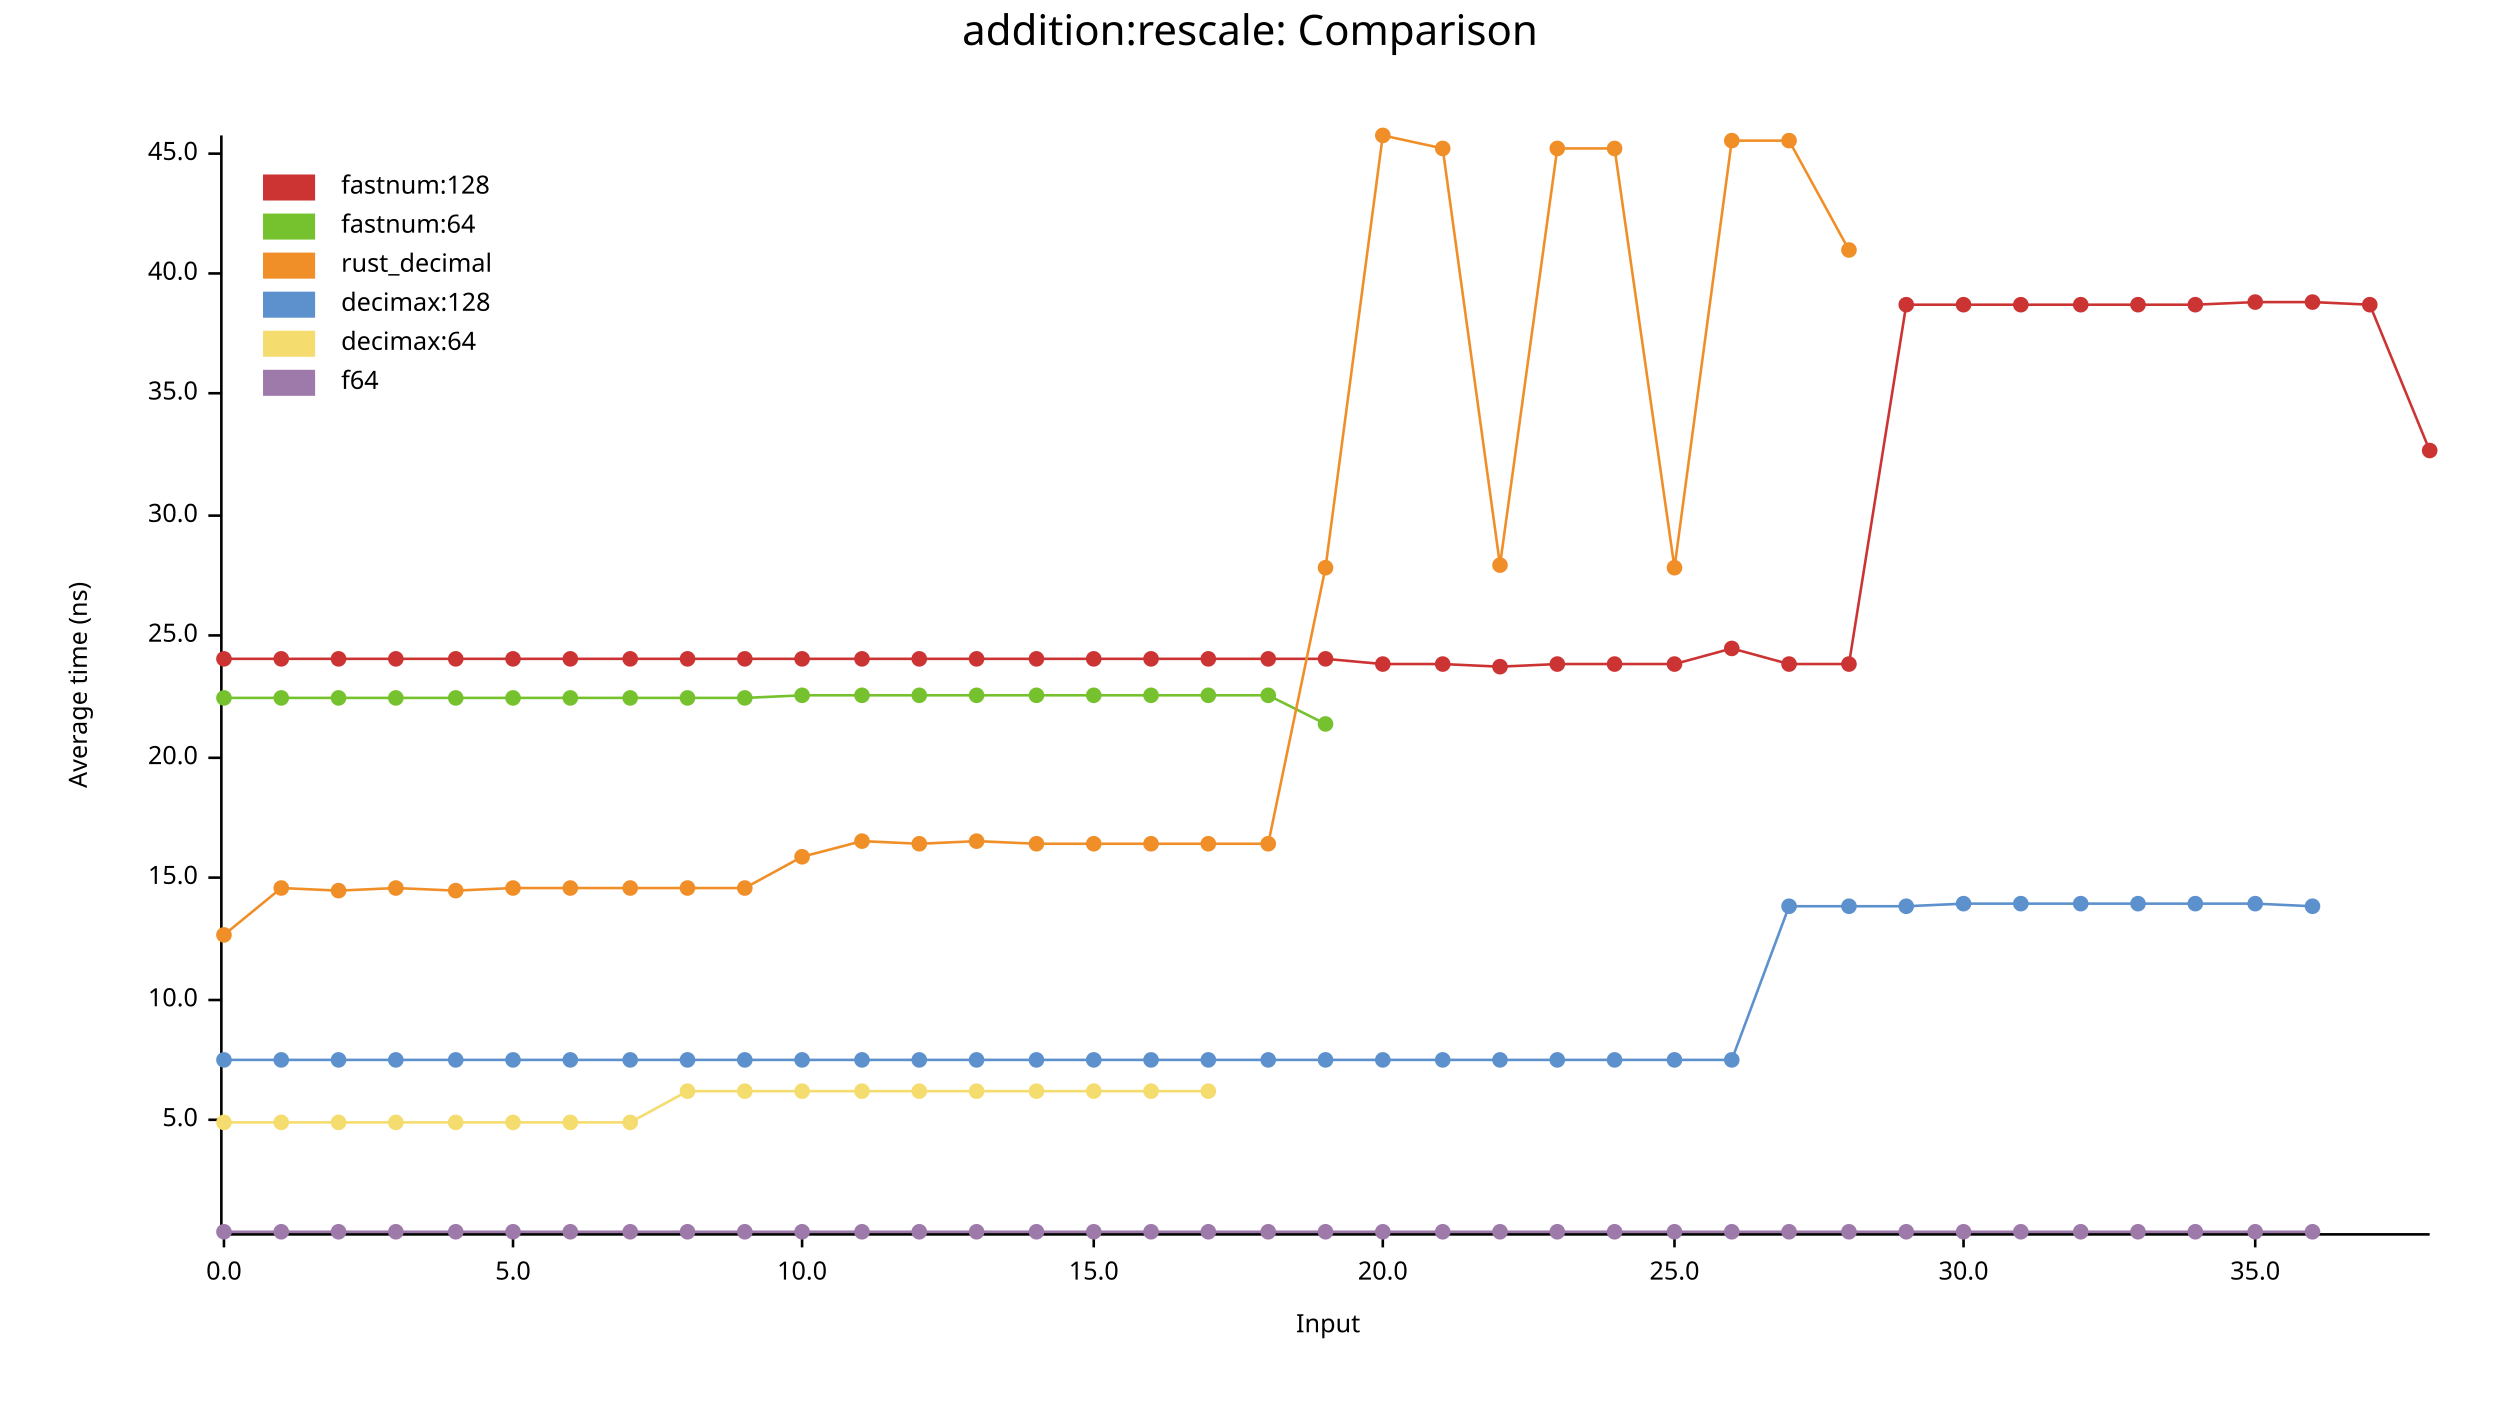
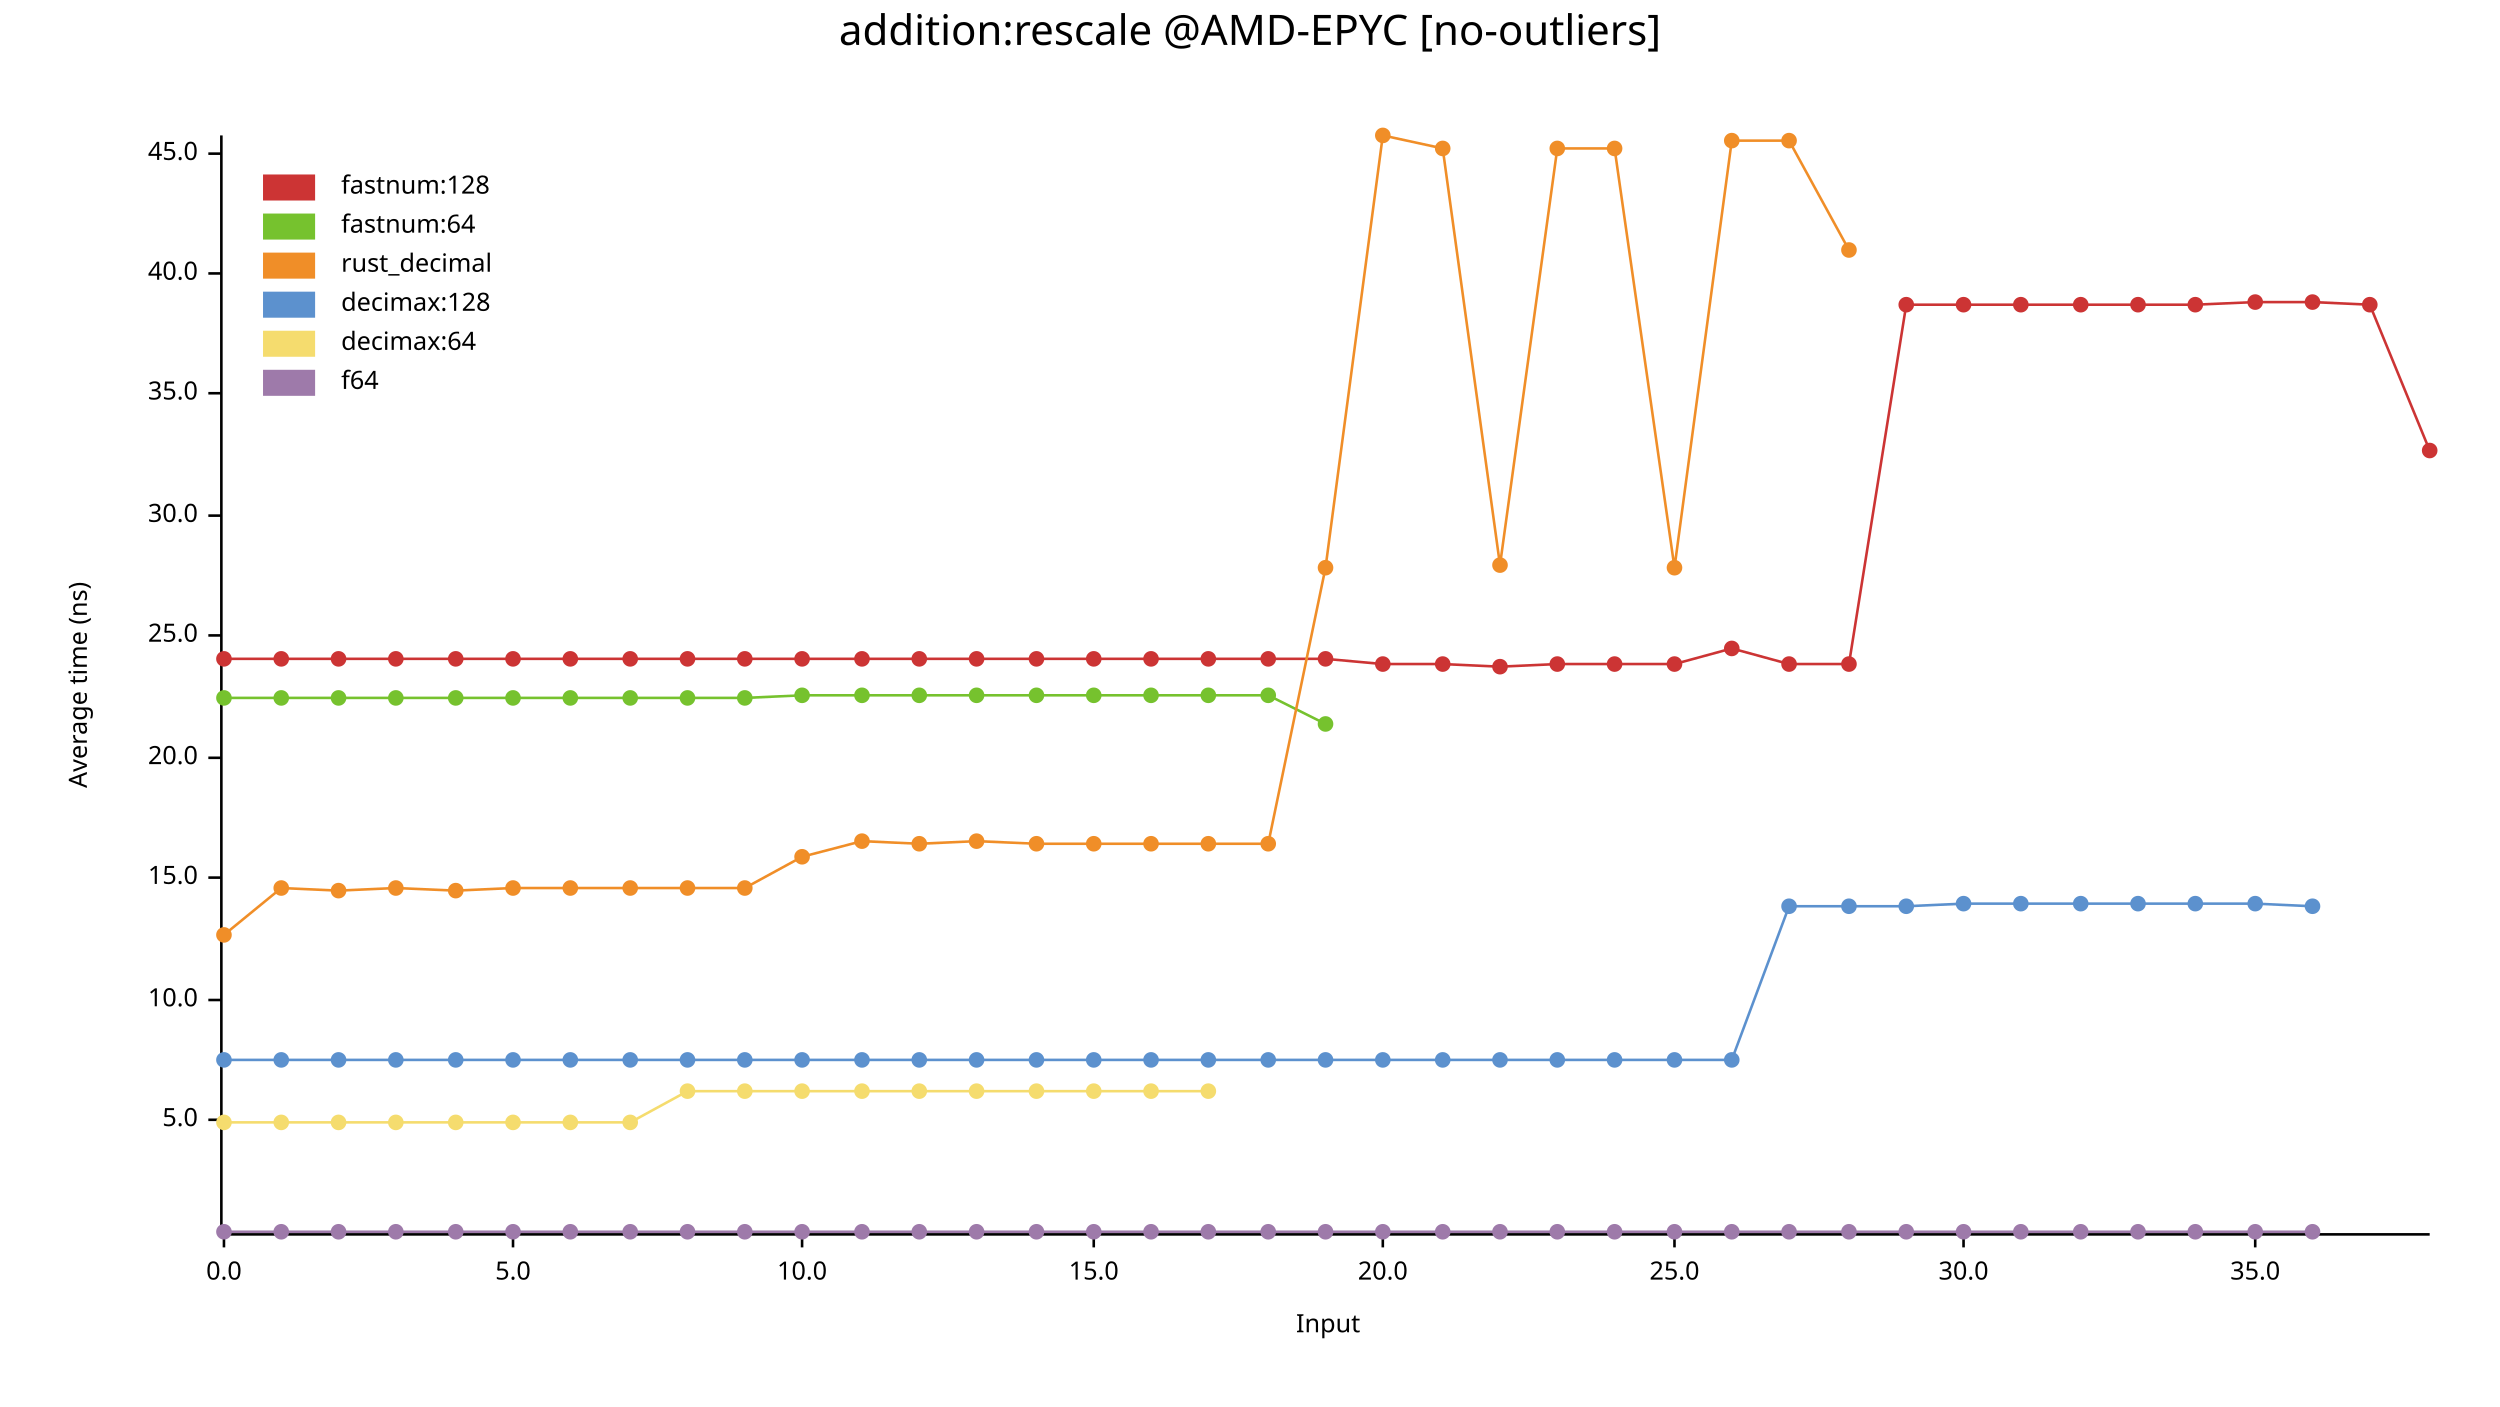
<svg xmlns="http://www.w3.org/2000/svg" width="960" height="540" viewBox="0 0 960 540">
  <text x="480" y="5" dy="0.76em" text-anchor="middle" font-family="sans-serif" font-size="16.129" opacity="1" fill="#000000">
- addition:rescale: Comparison
+ addition:rescale @AMD-EPYC [no-outliers]
</text>
  <text x="26" y="263" dy="0.76em" text-anchor="middle" font-family="sans-serif" font-size="9.677" opacity="1" fill="#000000" transform="rotate(270, 26, 263)">
Average time (ns)
</text>
  <text x="510" y="514" dy="-0.5ex" text-anchor="middle" font-family="sans-serif" font-size="9.677" opacity="1" fill="#000000">
Input
</text>
  <polyline fill="none" opacity="1" stroke="#000000" stroke-width="1" points="85,52 85,473 " />
  <text x="76" y="430" dy="0.5ex" text-anchor="end" font-family="sans-serif" font-size="9.677" opacity="1" fill="#000000">
5.0
</text>
  <polyline fill="none" opacity="1" stroke="#000000" stroke-width="1" points="80,430 85,430 " />
  <text x="76" y="384" dy="0.5ex" text-anchor="end" font-family="sans-serif" font-size="9.677" opacity="1" fill="#000000">
10.0
</text>
  <polyline fill="none" opacity="1" stroke="#000000" stroke-width="1" points="80,384 85,384 " />
  <text x="76" y="337" dy="0.5ex" text-anchor="end" font-family="sans-serif" font-size="9.677" opacity="1" fill="#000000">
15.0
</text>
  <polyline fill="none" opacity="1" stroke="#000000" stroke-width="1" points="80,337 85,337 " />
  <text x="76" y="291" dy="0.5ex" text-anchor="end" font-family="sans-serif" font-size="9.677" opacity="1" fill="#000000">
20.0
</text>
  <polyline fill="none" opacity="1" stroke="#000000" stroke-width="1" points="80,291 85,291 " />
  <text x="76" y="244" dy="0.5ex" text-anchor="end" font-family="sans-serif" font-size="9.677" opacity="1" fill="#000000">
25.0
</text>
  <polyline fill="none" opacity="1" stroke="#000000" stroke-width="1" points="80,244 85,244 " />
  <text x="76" y="198" dy="0.5ex" text-anchor="end" font-family="sans-serif" font-size="9.677" opacity="1" fill="#000000">
30.0
</text>
  <polyline fill="none" opacity="1" stroke="#000000" stroke-width="1" points="80,198 85,198 " />
  <text x="76" y="151" dy="0.5ex" text-anchor="end" font-family="sans-serif" font-size="9.677" opacity="1" fill="#000000">
35.0
</text>
  <polyline fill="none" opacity="1" stroke="#000000" stroke-width="1" points="80,151 85,151 " />
  <text x="76" y="105" dy="0.5ex" text-anchor="end" font-family="sans-serif" font-size="9.677" opacity="1" fill="#000000">
40.0
</text>
  <polyline fill="none" opacity="1" stroke="#000000" stroke-width="1" points="80,105 85,105 " />
  <text x="76" y="59" dy="0.5ex" text-anchor="end" font-family="sans-serif" font-size="9.677" opacity="1" fill="#000000">
45.0
</text>
  <polyline fill="none" opacity="1" stroke="#000000" stroke-width="1" points="80,59 85,59 " />
  <polyline fill="none" opacity="1" stroke="#000000" stroke-width="1" points="86,474 933,474 " />
  <text x="86" y="484" dy="0.76em" text-anchor="middle" font-family="sans-serif" font-size="9.677" opacity="1" fill="#000000">
0.0
</text>
  <polyline fill="none" opacity="1" stroke="#000000" stroke-width="1" points="86,474 86,479 " />
  <text x="197" y="484" dy="0.76em" text-anchor="middle" font-family="sans-serif" font-size="9.677" opacity="1" fill="#000000">
5.0
</text>
  <polyline fill="none" opacity="1" stroke="#000000" stroke-width="1" points="197,474 197,479 " />
  <text x="308" y="484" dy="0.76em" text-anchor="middle" font-family="sans-serif" font-size="9.677" opacity="1" fill="#000000">
10.0
</text>
  <polyline fill="none" opacity="1" stroke="#000000" stroke-width="1" points="308,474 308,479 " />
  <text x="420" y="484" dy="0.76em" text-anchor="middle" font-family="sans-serif" font-size="9.677" opacity="1" fill="#000000">
15.0
</text>
  <polyline fill="none" opacity="1" stroke="#000000" stroke-width="1" points="420,474 420,479 " />
  <text x="531" y="484" dy="0.76em" text-anchor="middle" font-family="sans-serif" font-size="9.677" opacity="1" fill="#000000">
20.0
</text>
  <polyline fill="none" opacity="1" stroke="#000000" stroke-width="1" points="531,474 531,479 " />
  <text x="643" y="484" dy="0.76em" text-anchor="middle" font-family="sans-serif" font-size="9.677" opacity="1" fill="#000000">
25.0
</text>
  <polyline fill="none" opacity="1" stroke="#000000" stroke-width="1" points="643,474 643,479 " />
  <text x="754" y="484" dy="0.76em" text-anchor="middle" font-family="sans-serif" font-size="9.677" opacity="1" fill="#000000">
30.0
</text>
  <polyline fill="none" opacity="1" stroke="#000000" stroke-width="1" points="754,474 754,479 " />
  <text x="866" y="484" dy="0.76em" text-anchor="middle" font-family="sans-serif" font-size="9.677" opacity="1" fill="#000000">
35.0
</text>
  <polyline fill="none" opacity="1" stroke="#000000" stroke-width="1" points="866,474 866,479 " />
  <circle cx="86" cy="253" r="3" opacity="1" fill="#CC3434" stroke="none" stroke-width="1" />
  <circle cx="108" cy="253" r="3" opacity="1" fill="#CC3434" stroke="none" stroke-width="1" />
  <circle cx="130" cy="253" r="3" opacity="1" fill="#CC3434" stroke="none" stroke-width="1" />
  <circle cx="152" cy="253" r="3" opacity="1" fill="#CC3434" stroke="none" stroke-width="1" />
  <circle cx="175" cy="253" r="3" opacity="1" fill="#CC3434" stroke="none" stroke-width="1" />
  <circle cx="197" cy="253" r="3" opacity="1" fill="#CC3434" stroke="none" stroke-width="1" />
  <circle cx="219" cy="253" r="3" opacity="1" fill="#CC3434" stroke="none" stroke-width="1" />
  <circle cx="242" cy="253" r="3" opacity="1" fill="#CC3434" stroke="none" stroke-width="1" />
  <circle cx="264" cy="253" r="3" opacity="1" fill="#CC3434" stroke="none" stroke-width="1" />
  <circle cx="286" cy="253" r="3" opacity="1" fill="#CC3434" stroke="none" stroke-width="1" />
  <circle cx="308" cy="253" r="3" opacity="1" fill="#CC3434" stroke="none" stroke-width="1" />
  <circle cx="331" cy="253" r="3" opacity="1" fill="#CC3434" stroke="none" stroke-width="1" />
  <circle cx="353" cy="253" r="3" opacity="1" fill="#CC3434" stroke="none" stroke-width="1" />
  <circle cx="375" cy="253" r="3" opacity="1" fill="#CC3434" stroke="none" stroke-width="1" />
  <circle cx="398" cy="253" r="3" opacity="1" fill="#CC3434" stroke="none" stroke-width="1" />
  <circle cx="420" cy="253" r="3" opacity="1" fill="#CC3434" stroke="none" stroke-width="1" />
  <circle cx="442" cy="253" r="3" opacity="1" fill="#CC3434" stroke="none" stroke-width="1" />
  <circle cx="464" cy="253" r="3" opacity="1" fill="#CC3434" stroke="none" stroke-width="1" />
  <circle cx="487" cy="253" r="3" opacity="1" fill="#CC3434" stroke="none" stroke-width="1" />
  <circle cx="509" cy="253" r="3" opacity="1" fill="#CC3434" stroke="none" stroke-width="1" />
  <circle cx="531" cy="255" r="3" opacity="1" fill="#CC3434" stroke="none" stroke-width="1" />
  <circle cx="554" cy="255" r="3" opacity="1" fill="#CC3434" stroke="none" stroke-width="1" />
  <circle cx="576" cy="256" r="3" opacity="1" fill="#CC3434" stroke="none" stroke-width="1" />
  <circle cx="598" cy="255" r="3" opacity="1" fill="#CC3434" stroke="none" stroke-width="1" />
  <circle cx="620" cy="255" r="3" opacity="1" fill="#CC3434" stroke="none" stroke-width="1" />
  <circle cx="643" cy="255" r="3" opacity="1" fill="#CC3434" stroke="none" stroke-width="1" />
  <circle cx="665" cy="249" r="3" opacity="1" fill="#CC3434" stroke="none" stroke-width="1" />
  <circle cx="687" cy="255" r="3" opacity="1" fill="#CC3434" stroke="none" stroke-width="1" />
  <circle cx="710" cy="255" r="3" opacity="1" fill="#CC3434" stroke="none" stroke-width="1" />
  <circle cx="732" cy="117" r="3" opacity="1" fill="#CC3434" stroke="none" stroke-width="1" />
  <circle cx="754" cy="117" r="3" opacity="1" fill="#CC3434" stroke="none" stroke-width="1" />
  <circle cx="776" cy="117" r="3" opacity="1" fill="#CC3434" stroke="none" stroke-width="1" />
  <circle cx="799" cy="117" r="3" opacity="1" fill="#CC3434" stroke="none" stroke-width="1" />
  <circle cx="821" cy="117" r="3" opacity="1" fill="#CC3434" stroke="none" stroke-width="1" />
  <circle cx="843" cy="117" r="3" opacity="1" fill="#CC3434" stroke="none" stroke-width="1" />
  <circle cx="866" cy="116" r="3" opacity="1" fill="#CC3434" stroke="none" stroke-width="1" />
  <circle cx="888" cy="116" r="3" opacity="1" fill="#CC3434" stroke="none" stroke-width="1" />
  <circle cx="910" cy="117" r="3" opacity="1" fill="#CC3434" stroke="none" stroke-width="1" />
  <circle cx="933" cy="173" r="3" opacity="1" fill="#CC3434" stroke="none" stroke-width="1" />
  <polyline fill="none" opacity="1" stroke="#CC3434" stroke-width="1" points="86,253 108,253 130,253 152,253 175,253 197,253 219,253 242,253 264,253 286,253 308,253 331,253 353,253 375,253 398,253 420,253 442,253 464,253 487,253 509,253 531,255 554,255 576,256 598,255 620,255 643,255 665,249 687,255 710,255 732,117 754,117 776,117 799,117 821,117 843,117 866,116 888,116 910,117 933,173 " />
  <circle cx="86" cy="268" r="3" opacity="1" fill="#76C22E" stroke="none" stroke-width="1" />
  <circle cx="108" cy="268" r="3" opacity="1" fill="#76C22E" stroke="none" stroke-width="1" />
  <circle cx="130" cy="268" r="3" opacity="1" fill="#76C22E" stroke="none" stroke-width="1" />
  <circle cx="152" cy="268" r="3" opacity="1" fill="#76C22E" stroke="none" stroke-width="1" />
  <circle cx="175" cy="268" r="3" opacity="1" fill="#76C22E" stroke="none" stroke-width="1" />
  <circle cx="197" cy="268" r="3" opacity="1" fill="#76C22E" stroke="none" stroke-width="1" />
  <circle cx="219" cy="268" r="3" opacity="1" fill="#76C22E" stroke="none" stroke-width="1" />
  <circle cx="242" cy="268" r="3" opacity="1" fill="#76C22E" stroke="none" stroke-width="1" />
  <circle cx="264" cy="268" r="3" opacity="1" fill="#76C22E" stroke="none" stroke-width="1" />
  <circle cx="286" cy="268" r="3" opacity="1" fill="#76C22E" stroke="none" stroke-width="1" />
  <circle cx="308" cy="267" r="3" opacity="1" fill="#76C22E" stroke="none" stroke-width="1" />
  <circle cx="331" cy="267" r="3" opacity="1" fill="#76C22E" stroke="none" stroke-width="1" />
  <circle cx="353" cy="267" r="3" opacity="1" fill="#76C22E" stroke="none" stroke-width="1" />
  <circle cx="375" cy="267" r="3" opacity="1" fill="#76C22E" stroke="none" stroke-width="1" />
  <circle cx="398" cy="267" r="3" opacity="1" fill="#76C22E" stroke="none" stroke-width="1" />
  <circle cx="420" cy="267" r="3" opacity="1" fill="#76C22E" stroke="none" stroke-width="1" />
  <circle cx="442" cy="267" r="3" opacity="1" fill="#76C22E" stroke="none" stroke-width="1" />
  <circle cx="464" cy="267" r="3" opacity="1" fill="#76C22E" stroke="none" stroke-width="1" />
  <circle cx="487" cy="267" r="3" opacity="1" fill="#76C22E" stroke="none" stroke-width="1" />
  <circle cx="509" cy="278" r="3" opacity="1" fill="#76C22E" stroke="none" stroke-width="1" />
  <polyline fill="none" opacity="1" stroke="#76C22E" stroke-width="1" points="86,268 108,268 130,268 152,268 175,268 197,268 219,268 242,268 264,268 286,268 308,267 331,267 353,267 375,267 398,267 420,267 442,267 464,267 487,267 509,278 " />
  <circle cx="86" cy="359" r="3" opacity="1" fill="#F08E28" stroke="none" stroke-width="1" />
  <circle cx="108" cy="341" r="3" opacity="1" fill="#F08E28" stroke="none" stroke-width="1" />
  <circle cx="130" cy="342" r="3" opacity="1" fill="#F08E28" stroke="none" stroke-width="1" />
  <circle cx="152" cy="341" r="3" opacity="1" fill="#F08E28" stroke="none" stroke-width="1" />
  <circle cx="175" cy="342" r="3" opacity="1" fill="#F08E28" stroke="none" stroke-width="1" />
  <circle cx="197" cy="341" r="3" opacity="1" fill="#F08E28" stroke="none" stroke-width="1" />
  <circle cx="219" cy="341" r="3" opacity="1" fill="#F08E28" stroke="none" stroke-width="1" />
  <circle cx="242" cy="341" r="3" opacity="1" fill="#F08E28" stroke="none" stroke-width="1" />
  <circle cx="264" cy="341" r="3" opacity="1" fill="#F08E28" stroke="none" stroke-width="1" />
  <circle cx="286" cy="341" r="3" opacity="1" fill="#F08E28" stroke="none" stroke-width="1" />
  <circle cx="308" cy="329" r="3" opacity="1" fill="#F08E28" stroke="none" stroke-width="1" />
  <circle cx="331" cy="323" r="3" opacity="1" fill="#F08E28" stroke="none" stroke-width="1" />
  <circle cx="353" cy="324" r="3" opacity="1" fill="#F08E28" stroke="none" stroke-width="1" />
  <circle cx="375" cy="323" r="3" opacity="1" fill="#F08E28" stroke="none" stroke-width="1" />
  <circle cx="398" cy="324" r="3" opacity="1" fill="#F08E28" stroke="none" stroke-width="1" />
  <circle cx="420" cy="324" r="3" opacity="1" fill="#F08E28" stroke="none" stroke-width="1" />
  <circle cx="442" cy="324" r="3" opacity="1" fill="#F08E28" stroke="none" stroke-width="1" />
  <circle cx="464" cy="324" r="3" opacity="1" fill="#F08E28" stroke="none" stroke-width="1" />
  <circle cx="487" cy="324" r="3" opacity="1" fill="#F08E28" stroke="none" stroke-width="1" />
  <circle cx="509" cy="218" r="3" opacity="1" fill="#F08E28" stroke="none" stroke-width="1" />
  <circle cx="531" cy="52" r="3" opacity="1" fill="#F08E28" stroke="none" stroke-width="1" />
  <circle cx="554" cy="57" r="3" opacity="1" fill="#F08E28" stroke="none" stroke-width="1" />
  <circle cx="576" cy="217" r="3" opacity="1" fill="#F08E28" stroke="none" stroke-width="1" />
  <circle cx="598" cy="57" r="3" opacity="1" fill="#F08E28" stroke="none" stroke-width="1" />
  <circle cx="620" cy="57" r="3" opacity="1" fill="#F08E28" stroke="none" stroke-width="1" />
  <circle cx="643" cy="218" r="3" opacity="1" fill="#F08E28" stroke="none" stroke-width="1" />
  <circle cx="665" cy="54" r="3" opacity="1" fill="#F08E28" stroke="none" stroke-width="1" />
  <circle cx="687" cy="54" r="3" opacity="1" fill="#F08E28" stroke="none" stroke-width="1" />
  <circle cx="710" cy="96" r="3" opacity="1" fill="#F08E28" stroke="none" stroke-width="1" />
  <polyline fill="none" opacity="1" stroke="#F08E28" stroke-width="1" points="86,359 108,341 130,342 152,341 175,342 197,341 219,341 242,341 264,341 286,341 308,329 331,323 353,324 375,323 398,324 420,324 442,324 464,324 487,324 509,218 531,52 554,57 576,217 598,57 620,57 643,218 665,54 687,54 710,96 " />
  <circle cx="86" cy="407" r="3" opacity="1" fill="#5C91CE" stroke="none" stroke-width="1" />
  <circle cx="108" cy="407" r="3" opacity="1" fill="#5C91CE" stroke="none" stroke-width="1" />
  <circle cx="130" cy="407" r="3" opacity="1" fill="#5C91CE" stroke="none" stroke-width="1" />
  <circle cx="152" cy="407" r="3" opacity="1" fill="#5C91CE" stroke="none" stroke-width="1" />
  <circle cx="175" cy="407" r="3" opacity="1" fill="#5C91CE" stroke="none" stroke-width="1" />
  <circle cx="197" cy="407" r="3" opacity="1" fill="#5C91CE" stroke="none" stroke-width="1" />
  <circle cx="219" cy="407" r="3" opacity="1" fill="#5C91CE" stroke="none" stroke-width="1" />
  <circle cx="242" cy="407" r="3" opacity="1" fill="#5C91CE" stroke="none" stroke-width="1" />
  <circle cx="264" cy="407" r="3" opacity="1" fill="#5C91CE" stroke="none" stroke-width="1" />
  <circle cx="286" cy="407" r="3" opacity="1" fill="#5C91CE" stroke="none" stroke-width="1" />
  <circle cx="308" cy="407" r="3" opacity="1" fill="#5C91CE" stroke="none" stroke-width="1" />
  <circle cx="331" cy="407" r="3" opacity="1" fill="#5C91CE" stroke="none" stroke-width="1" />
  <circle cx="353" cy="407" r="3" opacity="1" fill="#5C91CE" stroke="none" stroke-width="1" />
  <circle cx="375" cy="407" r="3" opacity="1" fill="#5C91CE" stroke="none" stroke-width="1" />
  <circle cx="398" cy="407" r="3" opacity="1" fill="#5C91CE" stroke="none" stroke-width="1" />
  <circle cx="420" cy="407" r="3" opacity="1" fill="#5C91CE" stroke="none" stroke-width="1" />
  <circle cx="442" cy="407" r="3" opacity="1" fill="#5C91CE" stroke="none" stroke-width="1" />
  <circle cx="464" cy="407" r="3" opacity="1" fill="#5C91CE" stroke="none" stroke-width="1" />
  <circle cx="487" cy="407" r="3" opacity="1" fill="#5C91CE" stroke="none" stroke-width="1" />
  <circle cx="509" cy="407" r="3" opacity="1" fill="#5C91CE" stroke="none" stroke-width="1" />
  <circle cx="531" cy="407" r="3" opacity="1" fill="#5C91CE" stroke="none" stroke-width="1" />
  <circle cx="554" cy="407" r="3" opacity="1" fill="#5C91CE" stroke="none" stroke-width="1" />
  <circle cx="576" cy="407" r="3" opacity="1" fill="#5C91CE" stroke="none" stroke-width="1" />
  <circle cx="598" cy="407" r="3" opacity="1" fill="#5C91CE" stroke="none" stroke-width="1" />
  <circle cx="620" cy="407" r="3" opacity="1" fill="#5C91CE" stroke="none" stroke-width="1" />
  <circle cx="643" cy="407" r="3" opacity="1" fill="#5C91CE" stroke="none" stroke-width="1" />
  <circle cx="665" cy="407" r="3" opacity="1" fill="#5C91CE" stroke="none" stroke-width="1" />
  <circle cx="687" cy="348" r="3" opacity="1" fill="#5C91CE" stroke="none" stroke-width="1" />
  <circle cx="710" cy="348" r="3" opacity="1" fill="#5C91CE" stroke="none" stroke-width="1" />
  <circle cx="732" cy="348" r="3" opacity="1" fill="#5C91CE" stroke="none" stroke-width="1" />
  <circle cx="754" cy="347" r="3" opacity="1" fill="#5C91CE" stroke="none" stroke-width="1" />
  <circle cx="776" cy="347" r="3" opacity="1" fill="#5C91CE" stroke="none" stroke-width="1" />
  <circle cx="799" cy="347" r="3" opacity="1" fill="#5C91CE" stroke="none" stroke-width="1" />
  <circle cx="821" cy="347" r="3" opacity="1" fill="#5C91CE" stroke="none" stroke-width="1" />
  <circle cx="843" cy="347" r="3" opacity="1" fill="#5C91CE" stroke="none" stroke-width="1" />
  <circle cx="866" cy="347" r="3" opacity="1" fill="#5C91CE" stroke="none" stroke-width="1" />
  <circle cx="888" cy="348" r="3" opacity="1" fill="#5C91CE" stroke="none" stroke-width="1" />
  <polyline fill="none" opacity="1" stroke="#5C91CE" stroke-width="1" points="86,407 108,407 130,407 152,407 175,407 197,407 219,407 242,407 264,407 286,407 308,407 331,407 353,407 375,407 398,407 420,407 442,407 464,407 487,407 509,407 531,407 554,407 576,407 598,407 620,407 643,407 665,407 687,348 710,348 732,348 754,347 776,347 799,347 821,347 843,347 866,347 888,348 " />
  <circle cx="86" cy="431" r="3" opacity="1" fill="#F5DC6E" stroke="none" stroke-width="1" />
  <circle cx="108" cy="431" r="3" opacity="1" fill="#F5DC6E" stroke="none" stroke-width="1" />
  <circle cx="130" cy="431" r="3" opacity="1" fill="#F5DC6E" stroke="none" stroke-width="1" />
  <circle cx="152" cy="431" r="3" opacity="1" fill="#F5DC6E" stroke="none" stroke-width="1" />
  <circle cx="175" cy="431" r="3" opacity="1" fill="#F5DC6E" stroke="none" stroke-width="1" />
  <circle cx="197" cy="431" r="3" opacity="1" fill="#F5DC6E" stroke="none" stroke-width="1" />
  <circle cx="219" cy="431" r="3" opacity="1" fill="#F5DC6E" stroke="none" stroke-width="1" />
  <circle cx="242" cy="431" r="3" opacity="1" fill="#F5DC6E" stroke="none" stroke-width="1" />
  <circle cx="264" cy="419" r="3" opacity="1" fill="#F5DC6E" stroke="none" stroke-width="1" />
  <circle cx="286" cy="419" r="3" opacity="1" fill="#F5DC6E" stroke="none" stroke-width="1" />
  <circle cx="308" cy="419" r="3" opacity="1" fill="#F5DC6E" stroke="none" stroke-width="1" />
  <circle cx="331" cy="419" r="3" opacity="1" fill="#F5DC6E" stroke="none" stroke-width="1" />
  <circle cx="353" cy="419" r="3" opacity="1" fill="#F5DC6E" stroke="none" stroke-width="1" />
  <circle cx="375" cy="419" r="3" opacity="1" fill="#F5DC6E" stroke="none" stroke-width="1" />
  <circle cx="398" cy="419" r="3" opacity="1" fill="#F5DC6E" stroke="none" stroke-width="1" />
  <circle cx="420" cy="419" r="3" opacity="1" fill="#F5DC6E" stroke="none" stroke-width="1" />
  <circle cx="442" cy="419" r="3" opacity="1" fill="#F5DC6E" stroke="none" stroke-width="1" />
  <circle cx="464" cy="419" r="3" opacity="1" fill="#F5DC6E" stroke="none" stroke-width="1" />
  <polyline fill="none" opacity="1" stroke="#F5DC6E" stroke-width="1" points="86,431 108,431 130,431 152,431 175,431 197,431 219,431 242,431 264,419 286,419 308,419 331,419 353,419 375,419 398,419 420,419 442,419 464,419 " />
  <circle cx="86" cy="473" r="3" opacity="1" fill="#9E7AAA" stroke="none" stroke-width="1" />
  <circle cx="108" cy="473" r="3" opacity="1" fill="#9E7AAA" stroke="none" stroke-width="1" />
  <circle cx="130" cy="473" r="3" opacity="1" fill="#9E7AAA" stroke="none" stroke-width="1" />
  <circle cx="152" cy="473" r="3" opacity="1" fill="#9E7AAA" stroke="none" stroke-width="1" />
  <circle cx="175" cy="473" r="3" opacity="1" fill="#9E7AAA" stroke="none" stroke-width="1" />
  <circle cx="197" cy="473" r="3" opacity="1" fill="#9E7AAA" stroke="none" stroke-width="1" />
  <circle cx="219" cy="473" r="3" opacity="1" fill="#9E7AAA" stroke="none" stroke-width="1" />
  <circle cx="242" cy="473" r="3" opacity="1" fill="#9E7AAA" stroke="none" stroke-width="1" />
  <circle cx="264" cy="473" r="3" opacity="1" fill="#9E7AAA" stroke="none" stroke-width="1" />
  <circle cx="286" cy="473" r="3" opacity="1" fill="#9E7AAA" stroke="none" stroke-width="1" />
  <circle cx="308" cy="473" r="3" opacity="1" fill="#9E7AAA" stroke="none" stroke-width="1" />
  <circle cx="331" cy="473" r="3" opacity="1" fill="#9E7AAA" stroke="none" stroke-width="1" />
  <circle cx="353" cy="473" r="3" opacity="1" fill="#9E7AAA" stroke="none" stroke-width="1" />
  <circle cx="375" cy="473" r="3" opacity="1" fill="#9E7AAA" stroke="none" stroke-width="1" />
  <circle cx="398" cy="473" r="3" opacity="1" fill="#9E7AAA" stroke="none" stroke-width="1" />
  <circle cx="420" cy="473" r="3" opacity="1" fill="#9E7AAA" stroke="none" stroke-width="1" />
  <circle cx="442" cy="473" r="3" opacity="1" fill="#9E7AAA" stroke="none" stroke-width="1" />
  <circle cx="464" cy="473" r="3" opacity="1" fill="#9E7AAA" stroke="none" stroke-width="1" />
  <circle cx="487" cy="473" r="3" opacity="1" fill="#9E7AAA" stroke="none" stroke-width="1" />
  <circle cx="509" cy="473" r="3" opacity="1" fill="#9E7AAA" stroke="none" stroke-width="1" />
  <circle cx="531" cy="473" r="3" opacity="1" fill="#9E7AAA" stroke="none" stroke-width="1" />
  <circle cx="554" cy="473" r="3" opacity="1" fill="#9E7AAA" stroke="none" stroke-width="1" />
  <circle cx="576" cy="473" r="3" opacity="1" fill="#9E7AAA" stroke="none" stroke-width="1" />
  <circle cx="598" cy="473" r="3" opacity="1" fill="#9E7AAA" stroke="none" stroke-width="1" />
  <circle cx="620" cy="473" r="3" opacity="1" fill="#9E7AAA" stroke="none" stroke-width="1" />
  <circle cx="643" cy="473" r="3" opacity="1" fill="#9E7AAA" stroke="none" stroke-width="1" />
  <circle cx="665" cy="473" r="3" opacity="1" fill="#9E7AAA" stroke="none" stroke-width="1" />
  <circle cx="687" cy="473" r="3" opacity="1" fill="#9E7AAA" stroke="none" stroke-width="1" />
  <circle cx="710" cy="473" r="3" opacity="1" fill="#9E7AAA" stroke="none" stroke-width="1" />
  <circle cx="732" cy="473" r="3" opacity="1" fill="#9E7AAA" stroke="none" stroke-width="1" />
  <circle cx="754" cy="473" r="3" opacity="1" fill="#9E7AAA" stroke="none" stroke-width="1" />
  <circle cx="776" cy="473" r="3" opacity="1" fill="#9E7AAA" stroke="none" stroke-width="1" />
  <circle cx="799" cy="473" r="3" opacity="1" fill="#9E7AAA" stroke="none" stroke-width="1" />
  <circle cx="821" cy="473" r="3" opacity="1" fill="#9E7AAA" stroke="none" stroke-width="1" />
  <circle cx="843" cy="473" r="3" opacity="1" fill="#9E7AAA" stroke="none" stroke-width="1" />
  <circle cx="866" cy="473" r="3" opacity="1" fill="#9E7AAA" stroke="none" stroke-width="1" />
  <circle cx="888" cy="473" r="3" opacity="1" fill="#9E7AAA" stroke="none" stroke-width="1" />
  <polyline fill="none" opacity="1" stroke="#9E7AAA" stroke-width="1" points="86,473 108,473 130,473 152,473 175,473 197,473 219,473 242,473 264,473 286,473 308,473 331,473 353,473 375,473 398,473 420,473 442,473 464,473 487,473 509,473 531,473 554,473 576,473 598,473 620,473 643,473 665,473 687,473 710,473 732,473 754,473 776,473 799,473 821,473 843,473 866,473 888,473 " />
  <text x="131" y="67" dy="0.76em" text-anchor="start" font-family="sans-serif" font-size="9.677" opacity="1" fill="#000000">
fastnum:128
</text>
  <text x="131" y="82" dy="0.76em" text-anchor="start" font-family="sans-serif" font-size="9.677" opacity="1" fill="#000000">
fastnum:64
</text>
  <text x="131" y="97" dy="0.76em" text-anchor="start" font-family="sans-serif" font-size="9.677" opacity="1" fill="#000000">
rust_decimal
</text>
  <text x="131" y="112" dy="0.76em" text-anchor="start" font-family="sans-serif" font-size="9.677" opacity="1" fill="#000000">
decimax:128
</text>
  <text x="131" y="127" dy="0.76em" text-anchor="start" font-family="sans-serif" font-size="9.677" opacity="1" fill="#000000">
decimax:64
</text>
  <text x="131" y="142" dy="0.76em" text-anchor="start" font-family="sans-serif" font-size="9.677" opacity="1" fill="#000000">
f64
</text>
  <rect x="101" y="67" width="20" height="10" opacity="1" fill="#CC3434" stroke="none" />
  <rect x="101" y="82" width="20" height="10" opacity="1" fill="#76C22E" stroke="none" />
  <rect x="101" y="97" width="20" height="10" opacity="1" fill="#F08E28" stroke="none" />
  <rect x="101" y="112" width="20" height="10" opacity="1" fill="#5C91CE" stroke="none" />
  <rect x="101" y="127" width="20" height="10" opacity="1" fill="#F5DC6E" stroke="none" />
  <rect x="101" y="142" width="20" height="10" opacity="1" fill="#9E7AAA" stroke="none" />
</svg>
